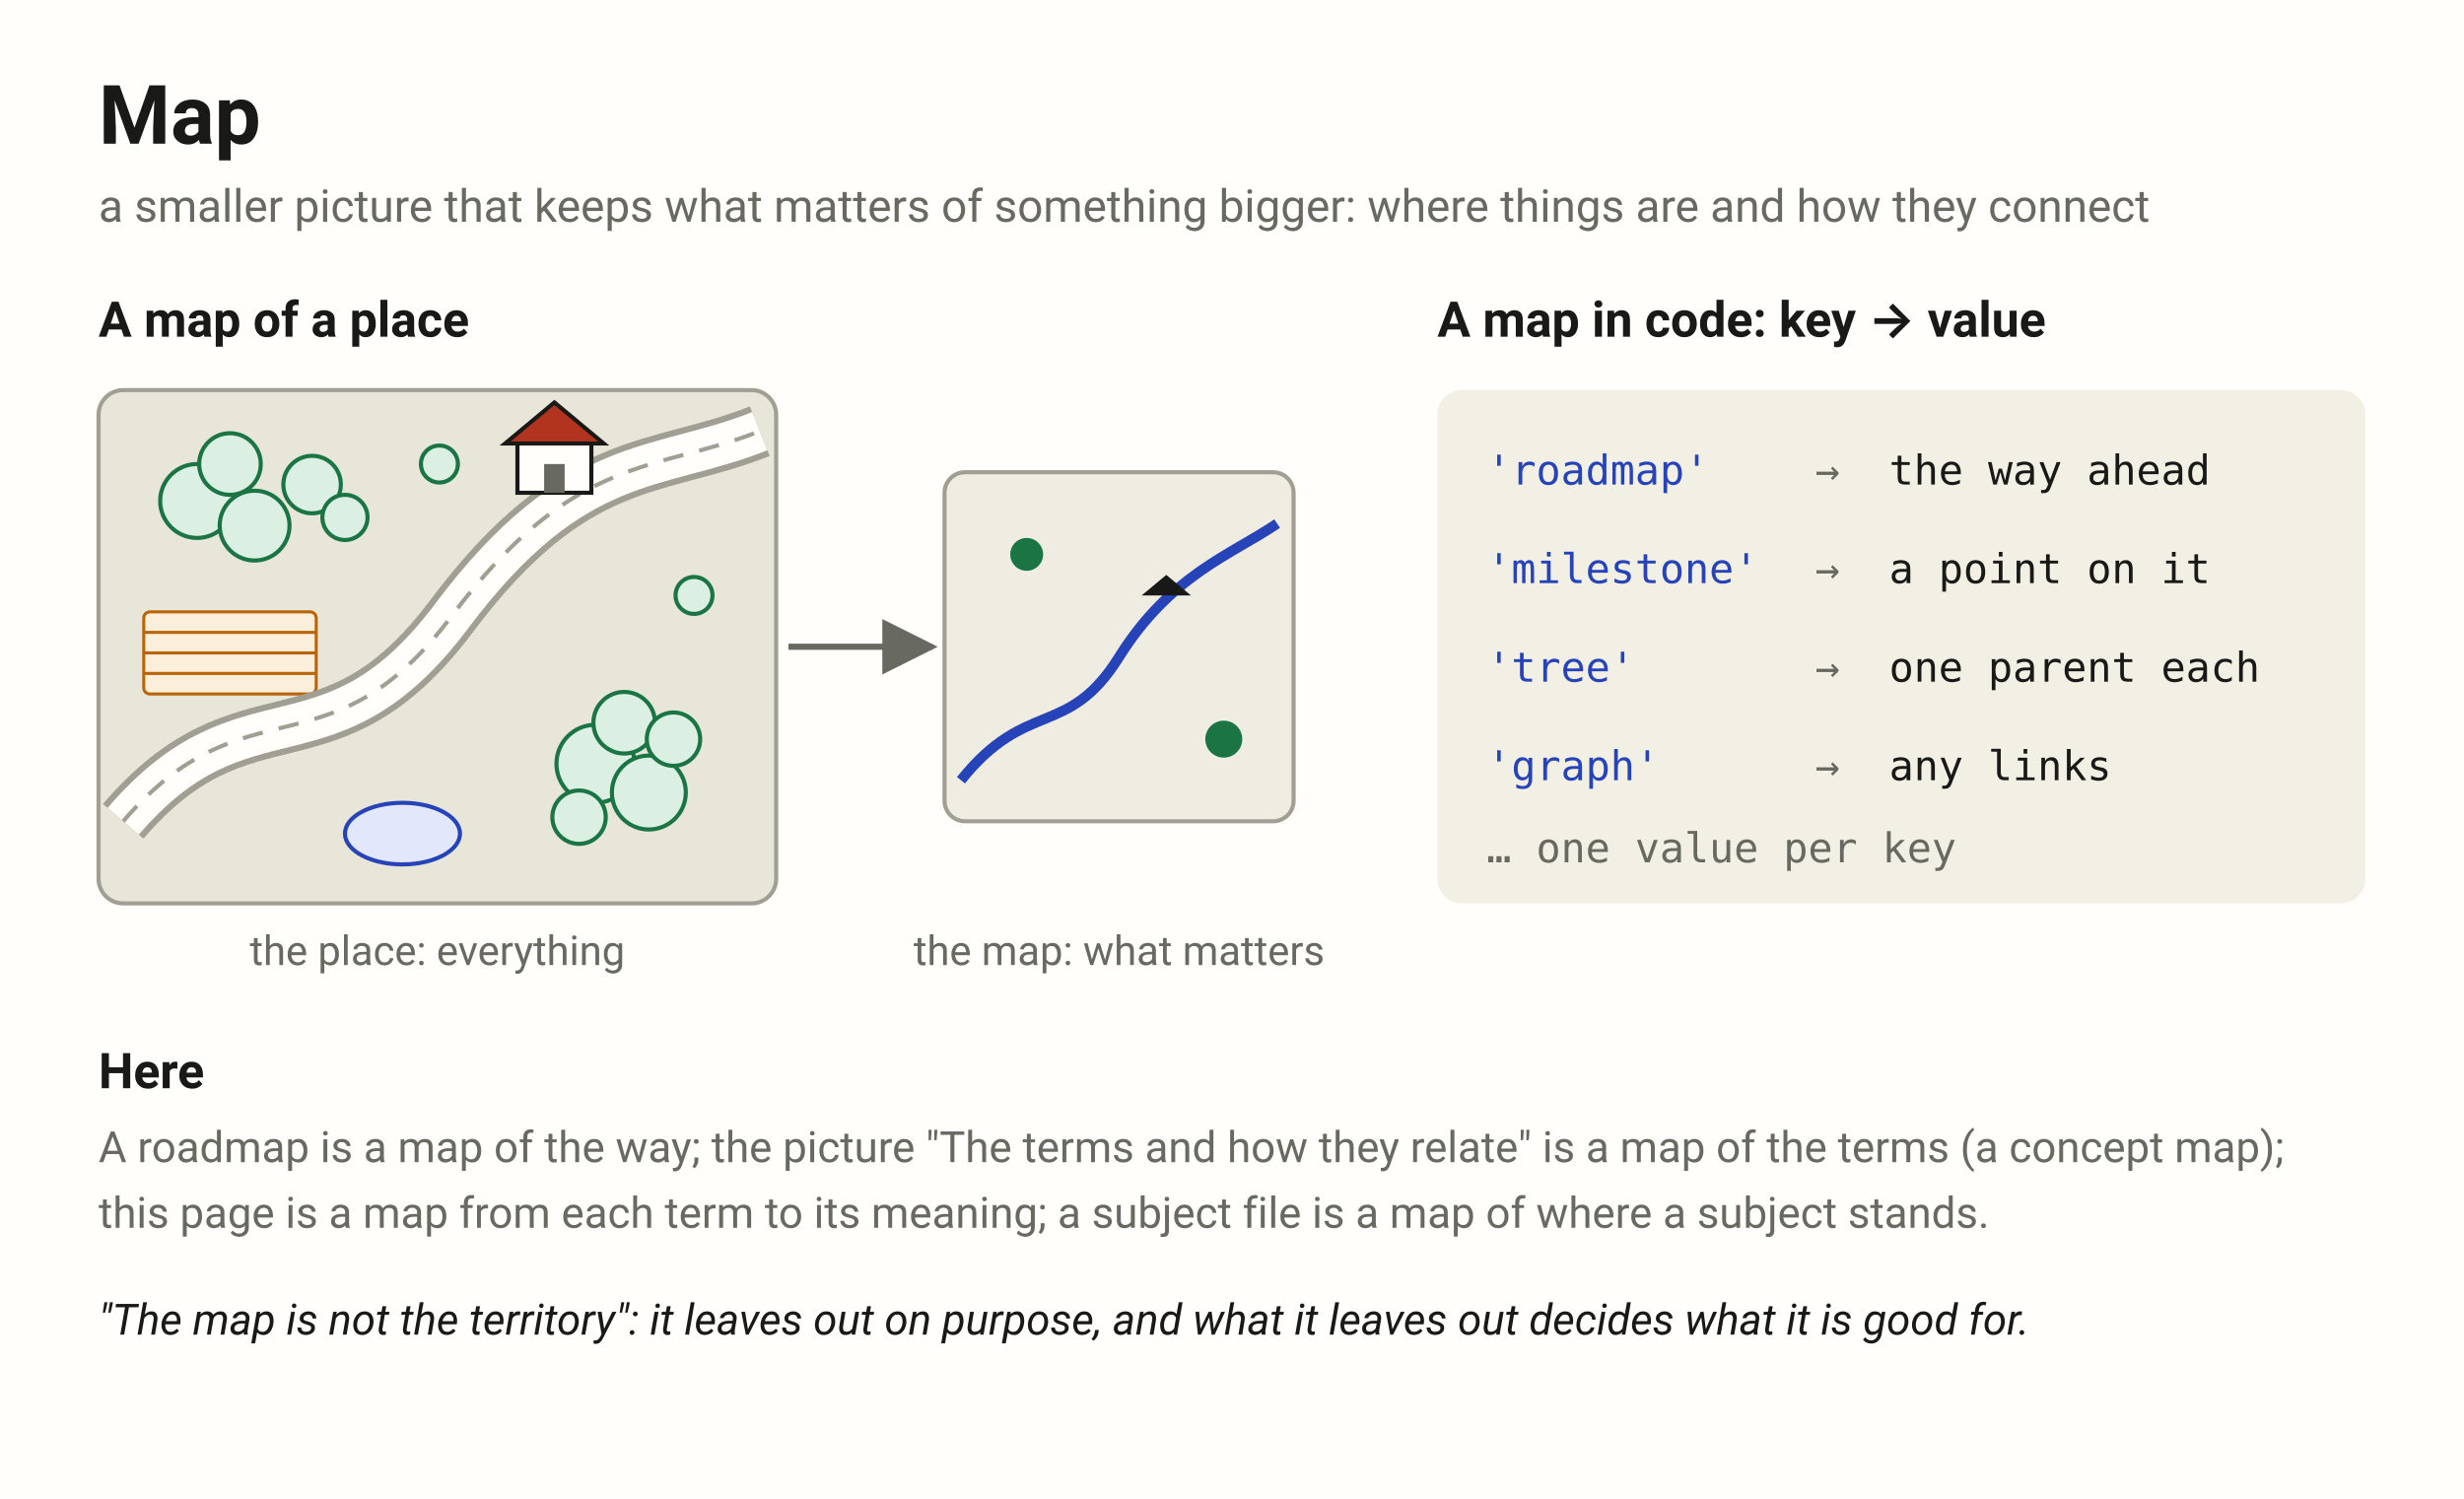
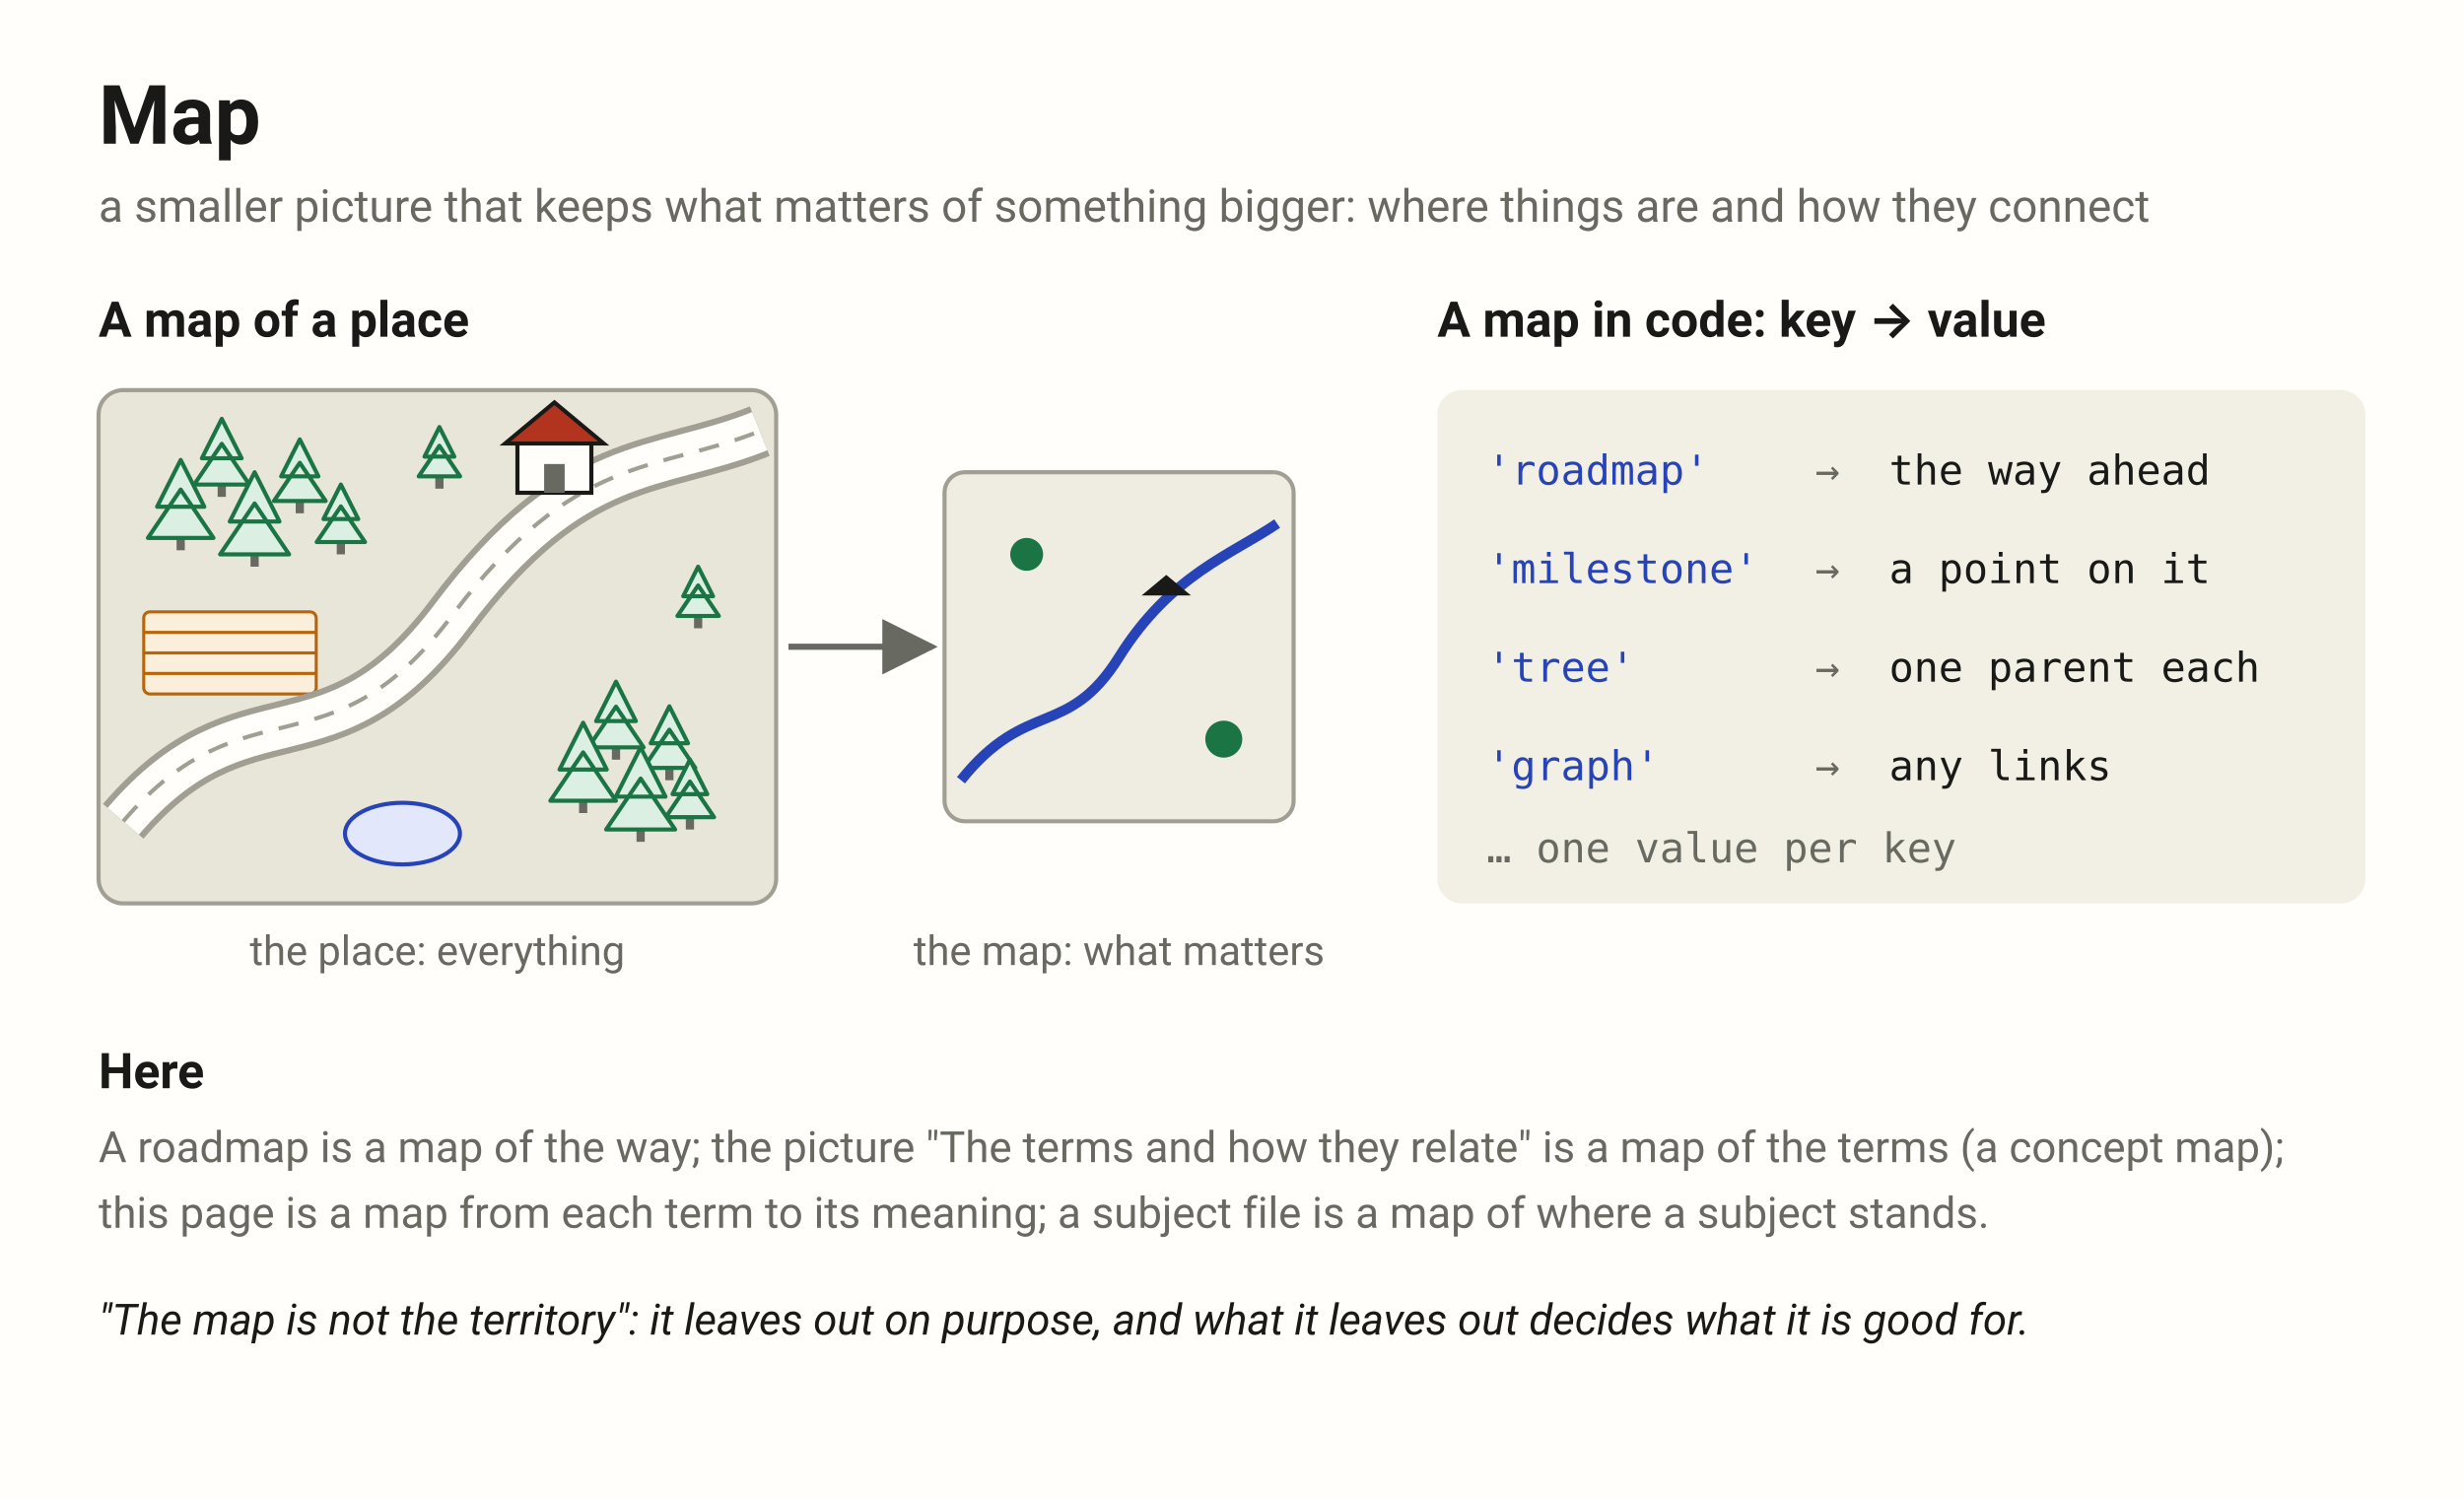
<svg xmlns="http://www.w3.org/2000/svg" viewBox="0 0 1200 730" font-family="system-ui, -apple-system, 'Segoe UI', Roboto, sans-serif">
  <rect width="1200" height="730" fill="#fffefb" />
  <defs>
    <marker id="a" viewBox="0 0 10 10" refX="9" refY="5" markerWidth="9" markerHeight="9" orient="auto">
      <path d="M0 0 L10 5 L0 10z" fill="#686a61" />
    </marker>
  </defs>
  <text x="48" y="70" fill="#191a17" font-size="40" font-weight="700">Map</text>
  <text x="48" y="108" fill="#686a61" font-size="22">a smaller picture that keeps what matters of something bigger: where things are and how they connect</text>
  <text x="48" y="164" fill="#191a17" font-size="24" font-weight="700">A map of a place</text>
  <rect x="48" y="190" width="330" height="250" rx="12" fill="#e8e5d9" stroke="#a19f93" stroke-width="2" />
  <g fill="#fbeedb" stroke="#b8650a" stroke-width="1.5">
    <rect x="70" y="298" width="84" height="40" rx="3" />
    <path d="M70 308 H154 M70 318 H154 M70 328 H154" fill="none" />
  </g>
  <ellipse cx="196" cy="406" rx="28" ry="15" fill="#e2e7fb" stroke="#2743b8" stroke-width="2" />
  <path d="M60 400 C 120 330, 160 380, 220 300 S 320 230, 370 210" fill="none" stroke="#a19f93" stroke-width="26" />
  <path d="M60 400 C 120 330, 160 380, 220 300 S 320 230, 370 210" fill="none" stroke="#fffefb" stroke-width="20" />
  <path d="M60 400 C 120 330, 160 380, 220 300 S 320 230, 370 210" fill="none" stroke="#a19f93" stroke-width="2" stroke-dasharray="10 8" />
-   <g fill="#dcefe3" stroke="#1a7443" stroke-width="2">
-     <circle cx="96" cy="244" r="18" />
-     <circle cx="124" cy="256" r="17" />
-     <circle cx="112" cy="226" r="15" />
-     <circle cx="152" cy="236" r="14" />
-     <circle cx="168" cy="252" r="11" />
-     <circle cx="290" cy="372" r="19" />
-     <circle cx="316" cy="386" r="18" />
-     <circle cx="304" cy="352" r="15" />
-     <circle cx="328" cy="360" r="13" />
-     <circle cx="282" cy="398" r="13" />
-     <circle cx="214" cy="226" r="9" />
-     <circle cx="338" cy="290" r="9" />
+   <g fill="#dcefe3" stroke="#1a7443" stroke-width="2" stroke-linejoin="round">
+     <rect x="212" y="232" width="4" height="6" fill="#686a61" stroke="none" />
+     <path d="M203.92 232 L214 217.12 L224.08 232 Z M206.742 222.4 L214 208 L221.258 222.4 Z" />
+     <rect x="106" y="236" width="4" height="6" fill="#686a61" stroke="none" />
+     <path d="M94.56 236 L108 216.16 L121.44 236 Z M98.323 223.2 L108 204 L117.677 223.2 Z" />
+     <rect x="144" y="244" width="4" height="6" fill="#686a61" stroke="none" />
+     <path d="M133.4 244 L146 225.4 L158.6 244 Z M136.928 232 L146 214 L155.072 232 Z" />
+     <rect x="86" y="262" width="4" height="6" fill="#686a61" stroke="none" />
+     <path d="M72.04 262 L88 238.44 L103.96 262 Z M76.509 246.8 L88 224 L99.491 246.8 Z" />
+     <rect x="164" y="264" width="4" height="6" fill="#686a61" stroke="none" />
+     <path d="M154.24 264 L166 246.64 L177.76 264 Z M157.533 252.8 L166 236 L174.467 252.8 Z" />
+     <rect x="122" y="270" width="4" height="6" fill="#686a61" stroke="none" />
+     <path d="M107.2 270 L124 245.2 L140.8 270 Z M111.904 254 L124 230 L136.096 254 Z" />
+     <rect x="338" y="300" width="4" height="6" fill="#686a61" stroke="none" />
+     <path d="M329.92 300 L340 285.12 L350.08 300 Z M332.742 290.4 L340 276 L347.258 290.4 Z" />
+     <rect x="298" y="364" width="4" height="6" fill="#686a61" stroke="none" />
+     <path d="M286.56 364 L300 344.16 L313.44 364 Z M290.323 351.2 L300 332 L309.677 351.2 Z" />
+     <rect x="324" y="374" width="4" height="6" fill="#686a61" stroke="none" />
+     <path d="M313.4 374 L326 355.4 L338.6 374 Z M316.928 362 L326 344 L335.072 362 Z" />
+     <rect x="282" y="390" width="4" height="6" fill="#686a61" stroke="none" />
+     <path d="M268.04 390 L284 366.44 L299.96 390 Z M272.509 374.8 L284 352 L295.491 374.8 Z" />
+     <rect x="334" y="398" width="4" height="6" fill="#686a61" stroke="none" />
+     <path d="M324.24 398 L336 380.64 L347.76 398 Z M327.533 386.8 L336 370 L344.467 386.8 Z" />
+     <rect x="310" y="404" width="4" height="6" fill="#686a61" stroke="none" />
+     <path d="M295.2 404 L312 379.2 L328.8 404 Z M299.904 388 L312 364 L324.096 388 Z" />
  </g>
  <g stroke="#191a17" stroke-width="2">
    <rect x="252" y="214" width="36" height="26" fill="#fffefb" />
    <path d="M246 216 L270 196 L294 216 Z" fill="#b2341f" />
    <rect x="265" y="226" width="10" height="14" fill="#686a61" stroke="none" />
  </g>
  <text x="213" y="470" fill="#686a61" font-size="20" text-anchor="middle">the place: everything</text>
  <line x1="384" y1="315" x2="454" y2="315" stroke="#686a61" stroke-width="3" marker-end="url(#a)" />
  <rect x="460" y="230" width="170" height="170" rx="10" fill="#efece2" stroke="#a19f93" stroke-width="2" />
  <path d="M468 380 C 500 340, 520 360, 545 320 S 600 270, 622 255" fill="none" stroke="#2743b8" stroke-width="5" />
  <path d="M556 290 l12 -10 12 10z" fill="#191a17" />
  <circle cx="500" cy="270" r="8" fill="#1a7443" />
  <circle cx="596" cy="360" r="9" fill="#1a7443" />
  <text x="545" y="470" fill="#686a61" font-size="20" text-anchor="middle">the map: what matters</text>
  <text x="700" y="164" fill="#191a17" font-size="24" font-weight="700">A map in code: key → value</text>
  <g font-family="ui-monospace, 'JetBrains Mono', Menlo, monospace" font-size="20">
    <rect x="700" y="190" width="452" height="250" rx="12" fill="#f2efe5" />
    <text x="724" y="236" fill="#2743b8">'roadmap'</text>
    <text x="884" y="236" fill="#686a61">→</text>
    <text x="920" y="236" fill="#191a17">the way ahead</text>
    <text x="724" y="284" fill="#2743b8">'milestone'</text>
    <text x="884" y="284" fill="#686a61">→</text>
    <text x="920" y="284" fill="#191a17">a point on it</text>
    <text x="724" y="332" fill="#2743b8">'tree'</text>
    <text x="884" y="332" fill="#686a61">→</text>
    <text x="920" y="332" fill="#191a17">one parent each</text>
    <text x="724" y="380" fill="#2743b8">'graph'</text>
    <text x="884" y="380" fill="#686a61">→</text>
    <text x="920" y="380" fill="#191a17">any links</text>
    <text x="724" y="420" fill="#686a61">…  one value per key</text>
  </g>
  <text x="48" y="530" fill="#191a17" font-size="24" font-weight="700">Here</text>
  <text x="48" y="566" fill="#686a61" font-size="21">A roadmap is a map of the way; the picture "The terms and how they relate" is a map of the terms (a concept map);</text>
  <text x="48" y="598" fill="#686a61" font-size="21">this page is a map from each term to its meaning; a subject file is a map of where a subject stands.</text>
  <text x="48" y="650" fill="#191a17" font-size="21" font-style="italic">"The map is not the territory": it leaves out on purpose, and what it leaves out decides what it is good for.</text>
</svg>
